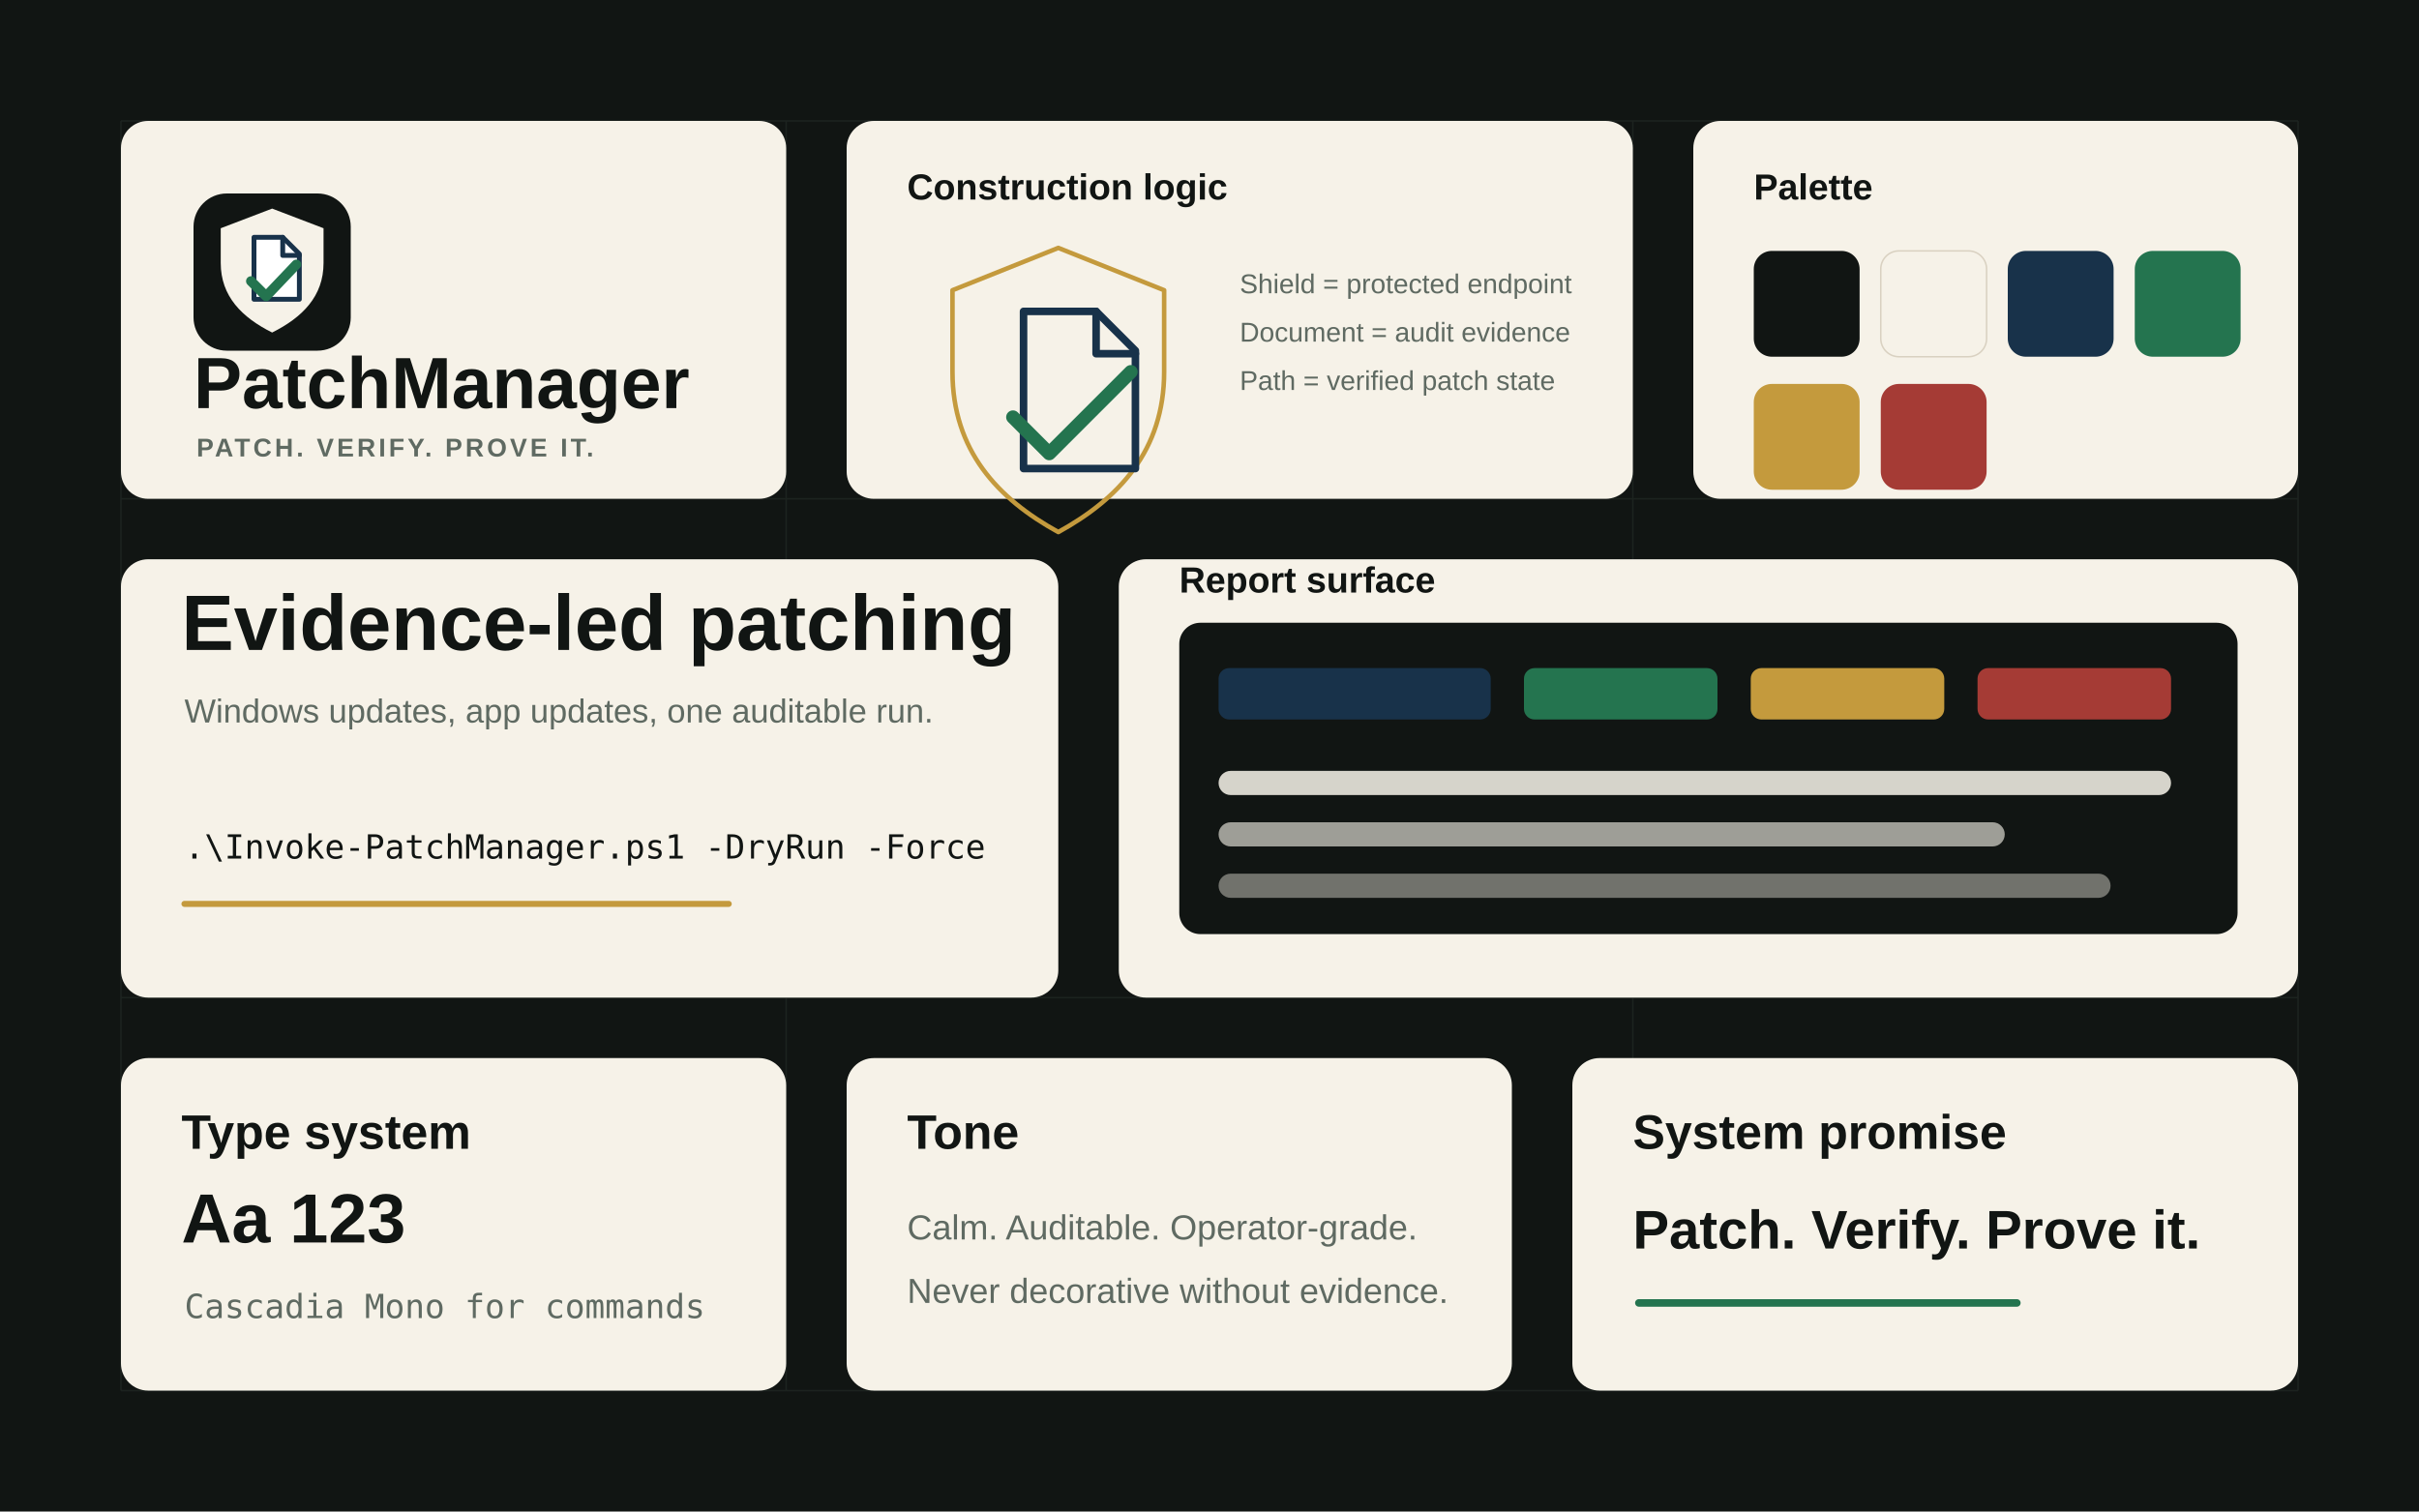
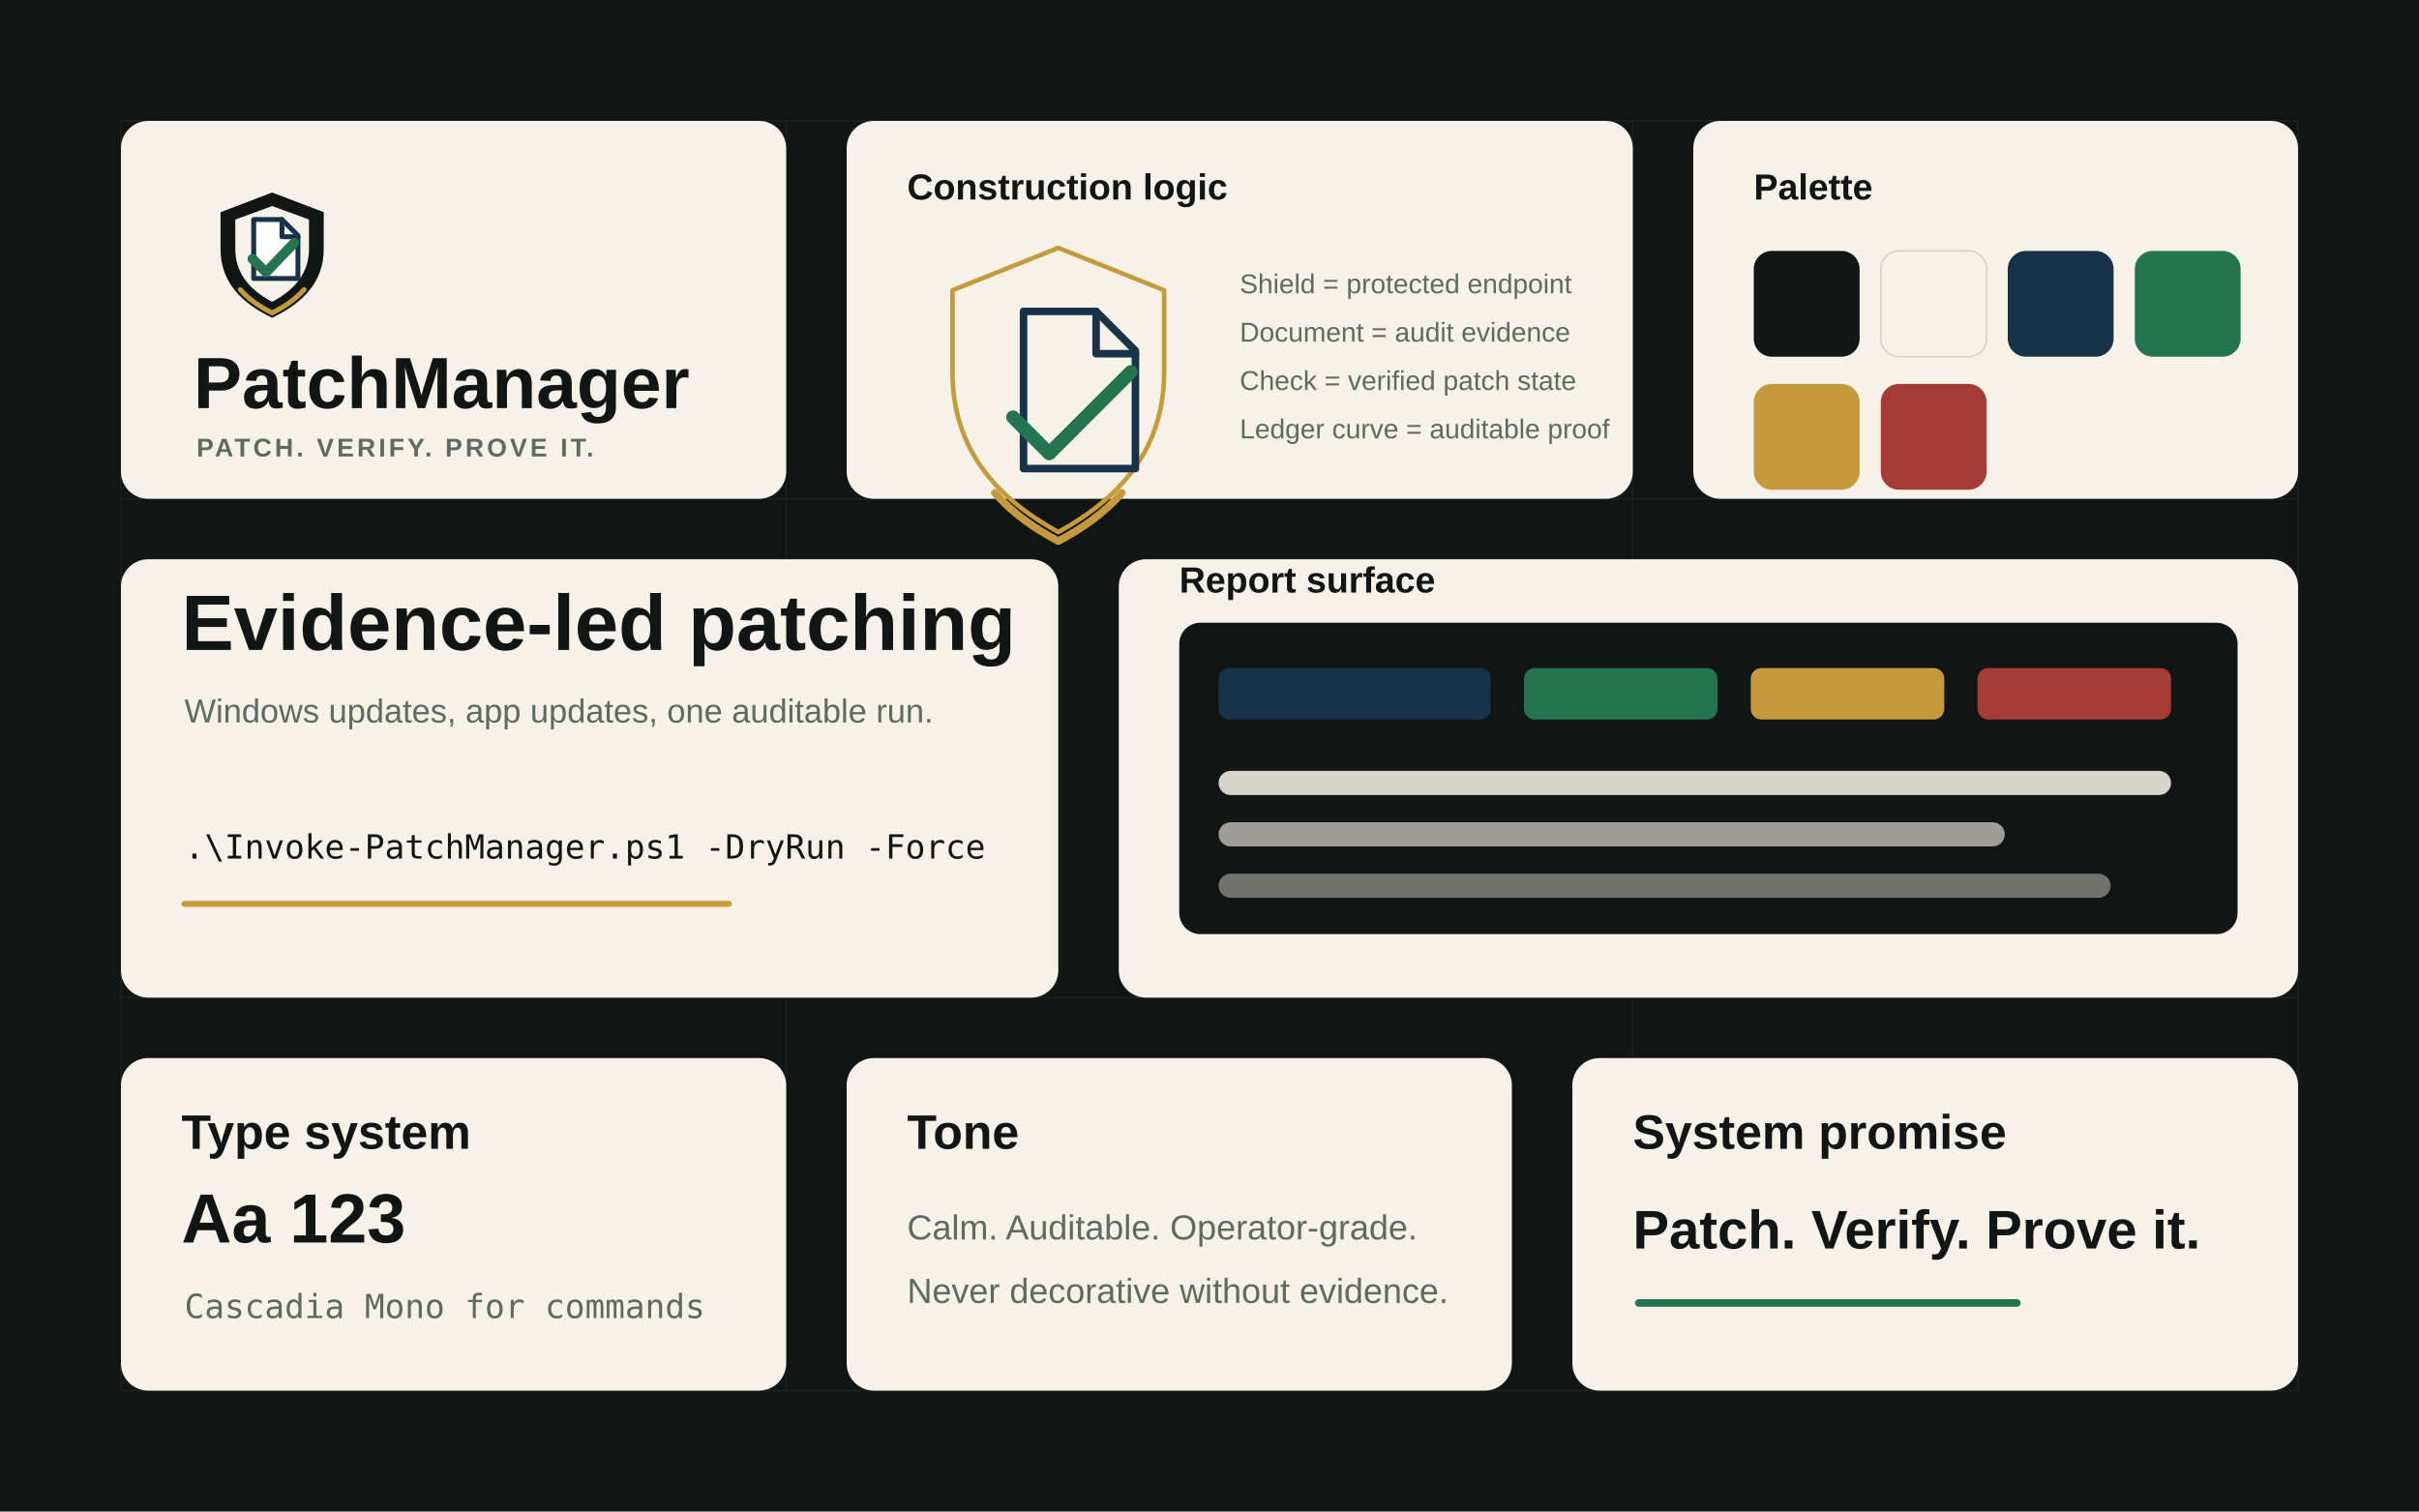
<svg xmlns="http://www.w3.org/2000/svg" viewBox="0 0 1600 1000" role="img" aria-labelledby="title desc">
  <rect width="1600" height="1000" fill="#111513" />
  <g fill="none" stroke="#2B332F" stroke-width="1" opacity=".45">
    <path d="M80 80h1440M80 330h1440M80 660h1440M80 920h1440" />
    <path d="M80 80v840M520 80v840M1080 80v840M1520 80v840" />
  </g>
  <rect x="80" y="80" width="440" height="250" rx="18" fill="#F6F2E8" />
-   <g transform="translate(128 128)">
-     <rect width="104" height="104" rx="22" fill="#111513" />
-     <path d="M52 10 86 23v23c0 22-14 36-34 46-20-10-34-24-34-46V23l34-13Z" fill="#F6F2E8" />
-     <path d="M40 29h19l11 11v30H40V29Z" fill="#FFFFFF" stroke="#18324A" stroke-width="3.2" stroke-linejoin="round" />
-     <path d="M59 29v12h11" fill="none" stroke="#18324A" stroke-width="3.2" stroke-linecap="round" stroke-linejoin="round" />
-     <path d="M38 58 48 68 68 47" fill="none" stroke="#24744F" stroke-width="6.5" stroke-linecap="round" stroke-linejoin="round" />
+   <g transform="translate(128 116) scale(.8125)">
+     <rect width="128" height="128" rx="28" fill="#F6F2E8" />
+     <path d="M64 14 106 30v30c0 27-17 44-42 56-25-12-42-29-42-56V30l42-16Z" fill="#111513" />
+     <path d="M64 25 94 36v24c0 19-11 33-30 43-19-10-30-24-30-43V36l30-11Z" fill="#F6F2E8" />
+     <path d="M49 36h23l13 13v35H49V36Z" fill="#FFFFFF" stroke="#18324A" stroke-width="4" stroke-linejoin="round" />
+     <path d="M72 36v14h13" fill="none" stroke="#18324A" stroke-width="4" stroke-linecap="round" stroke-linejoin="round" />
+     <path d="M48 68 59 79 82 55" fill="none" stroke="#24744F" stroke-width="8" stroke-linecap="round" stroke-linejoin="round" />
+     <path d="M38 93c7 8 16 14 26 19 10-5 19-11 26-19" fill="none" stroke="#C49A3D" stroke-width="4" stroke-linecap="round" />
  </g>
  <text x="128" y="270" fill="#111513" font-family="Segoe UI Variable Display, Aptos Display, Segoe UI, Arial, sans-serif" font-size="48" font-weight="820">PatchManager</text>
  <text x="130" y="302" fill="#5F6A62" font-family="Segoe UI, Arial, sans-serif" font-size="17" font-weight="700" letter-spacing="2">PATCH. VERIFY. PROVE IT.</text>
  <rect x="560" y="80" width="520" height="250" rx="18" fill="#F6F2E8" />
  <text x="600" y="132" fill="#111513" font-family="Segoe UI Variable Display, Aptos Display, Segoe UI, Arial, sans-serif" font-size="24" font-weight="760">Construction logic</text>
  <g transform="translate(620 164)" fill="none" stroke-linecap="round" stroke-linejoin="round">
    <path d="M80 0 150 28v54c0 52-30 84-70 106C40 166 10 134 10 82V28L80 0Z" stroke="#C49A3D" stroke-width="3" />
    <path d="M57 42h48l26 26v78H57V42Z" stroke="#18324A" stroke-width="5" />
    <path d="M105 42v28h26" stroke="#18324A" stroke-width="5" />
    <path d="M50 112 74 136 128 82" stroke="#24744F" stroke-width="9" />
+     <path d="M38 162c12 14 27 24 42 32 15-8 30-18 42-32" stroke="#C49A3D" stroke-width="5" />
  </g>
  <text x="820" y="194" fill="#5F6A62" font-family="Segoe UI, Arial, sans-serif" font-size="18">Shield = protected endpoint</text>
  <text x="820" y="226" fill="#5F6A62" font-family="Segoe UI, Arial, sans-serif" font-size="18">Document = audit evidence</text>
-   <text x="820" y="258" fill="#5F6A62" font-family="Segoe UI, Arial, sans-serif" font-size="18">Path = verified patch state</text>
+   <text x="820" y="258" fill="#5F6A62" font-family="Segoe UI, Arial, sans-serif" font-size="18">Check = verified patch state</text>
+   <text x="820" y="290" fill="#5F6A62" font-family="Segoe UI, Arial, sans-serif" font-size="18">Ledger curve = auditable proof</text>
  <rect x="1120" y="80" width="400" height="250" rx="18" fill="#F6F2E8" />
  <text x="1160" y="132" fill="#111513" font-family="Segoe UI Variable Display, Aptos Display, Segoe UI, Arial, sans-serif" font-size="24" font-weight="760">Palette</text>
  <g transform="translate(1160 166)">
    <rect width="70" height="70" rx="12" fill="#111513" />
    <rect x="84" width="70" height="70" rx="12" fill="#F6F2E8" stroke="#D9D1C1" />
    <rect x="168" width="70" height="70" rx="12" fill="#18324A" />
    <rect x="252" width="70" height="70" rx="12" fill="#24744F" />
    <rect y="88" width="70" height="70" rx="12" fill="#C49A3D" />
    <rect x="84" y="88" width="70" height="70" rx="12" fill="#A53B35" />
  </g>
  <rect x="80" y="370" width="620" height="290" rx="18" fill="#F6F2E8" />
  <text x="120" y="430" fill="#111513" font-family="Segoe UI Variable Display, Aptos Display, Segoe UI, Arial, sans-serif" font-size="52" font-weight="820">Evidence-led patching</text>
  <text x="122" y="478" fill="#5F6A62" font-family="Segoe UI, Arial, sans-serif" font-size="22">Windows updates, app updates, one auditable run.</text>
  <text x="122" y="568" fill="#111513" font-family="Consolas, Cascadia Mono, monospace" font-size="22">.\Invoke-PatchManager.ps1 -DryRun -Force</text>
  <path d="M122 598h360" stroke="#C49A3D" stroke-width="4" stroke-linecap="round" />
  <rect x="740" y="370" width="780" height="290" rx="18" fill="#F6F2E8" />
  <rect x="780" y="412" width="700" height="206" rx="14" fill="#111513" />
  <rect x="806" y="442" width="180" height="34" rx="7" fill="#18324A" />
  <rect x="1008" y="442" width="128" height="34" rx="7" fill="#24744F" />
  <rect x="1158" y="442" width="128" height="34" rx="7" fill="#C49A3D" />
  <rect x="1308" y="442" width="128" height="34" rx="7" fill="#A53B35" />
  <rect x="806" y="510" width="630" height="16" rx="8" fill="#F6F2E8" opacity=".86" />
  <rect x="806" y="544" width="520" height="16" rx="8" fill="#F6F2E8" opacity=".62" />
  <rect x="806" y="578" width="590" height="16" rx="8" fill="#F6F2E8" opacity=".42" />
  <text x="780" y="392" fill="#111513" font-family="Segoe UI Variable Display, Aptos Display, Segoe UI, Arial, sans-serif" font-size="24" font-weight="760">Report surface</text>
  <rect x="80" y="700" width="440" height="220" rx="18" fill="#F6F2E8" />
  <text x="120" y="760" fill="#111513" font-family="Segoe UI Variable Display, Aptos Display, Segoe UI, Arial, sans-serif" font-size="32" font-weight="820">Type system</text>
  <text x="120" y="822" fill="#111513" font-family="Segoe UI Variable Display, Aptos Display, Segoe UI, Arial, sans-serif" font-size="46" font-weight="820">Aa 123</text>
  <text x="122" y="872" fill="#5F6A62" font-family="Consolas, Cascadia Mono, monospace" font-size="22">Cascadia Mono for commands</text>
  <rect x="560" y="700" width="440" height="220" rx="18" fill="#F6F2E8" />
  <text x="600" y="760" fill="#111513" font-family="Segoe UI Variable Display, Aptos Display, Segoe UI, Arial, sans-serif" font-size="32" font-weight="820">Tone</text>
  <text x="600" y="820" fill="#5F6A62" font-family="Segoe UI, Arial, sans-serif" font-size="23">Calm. Auditable. Operator-grade.</text>
  <text x="600" y="862" fill="#5F6A62" font-family="Segoe UI, Arial, sans-serif" font-size="23">Never decorative without evidence.</text>
  <rect x="1040" y="700" width="480" height="220" rx="18" fill="#F6F2E8" />
  <text x="1080" y="760" fill="#111513" font-family="Segoe UI Variable Display, Aptos Display, Segoe UI, Arial, sans-serif" font-size="32" font-weight="820">System promise</text>
  <text x="1080" y="826" fill="#111513" font-family="Segoe UI Variable Display, Aptos Display, Segoe UI, Arial, sans-serif" font-size="36" font-weight="820">Patch. Verify. Prove it.</text>
  <path d="M1084 862h250" stroke="#24744F" stroke-width="5" stroke-linecap="round" />
</svg>
